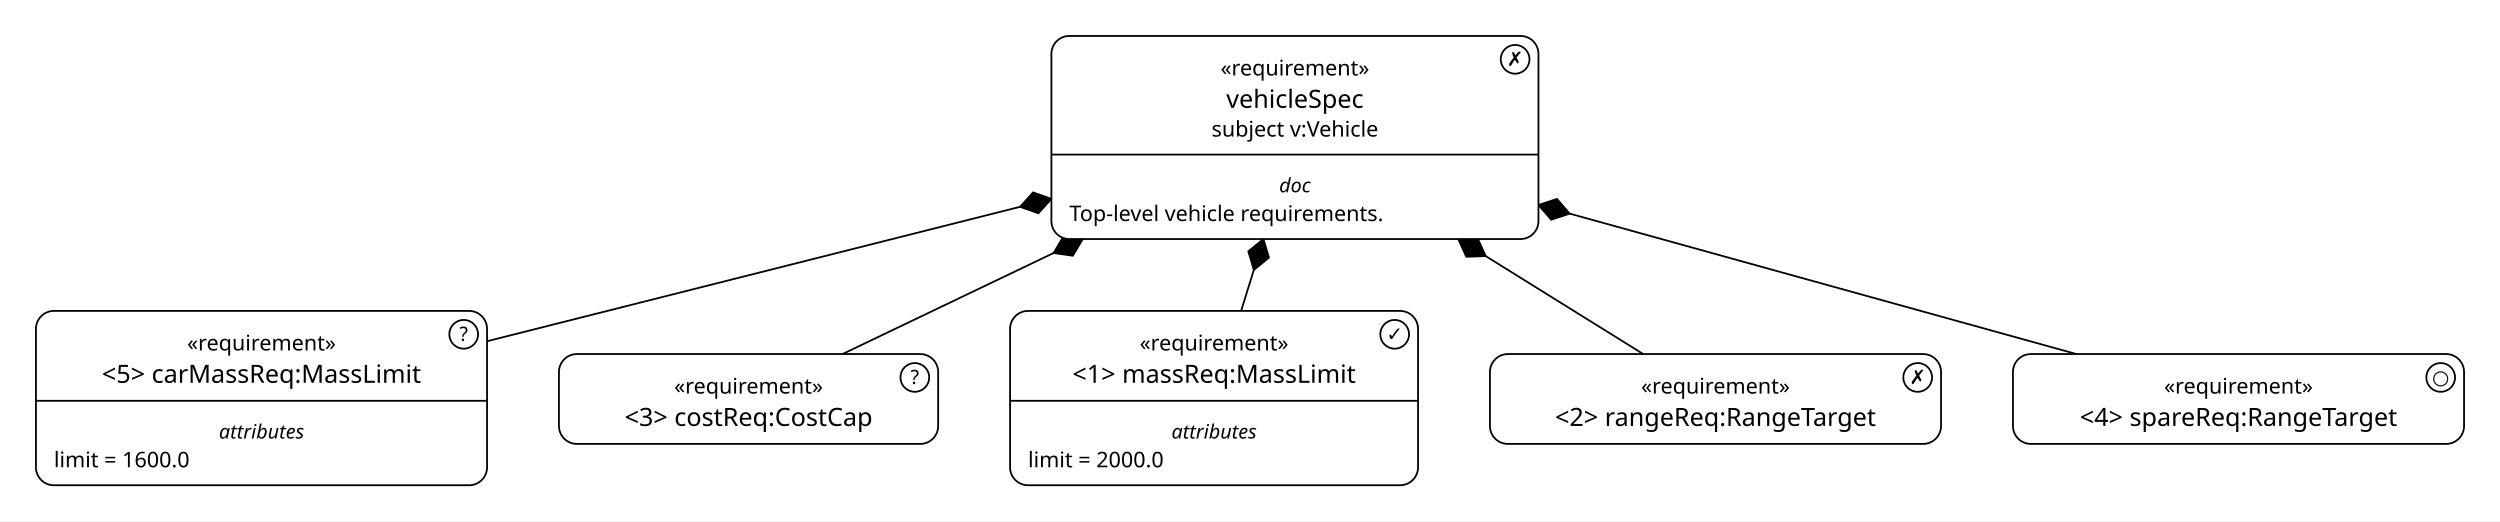
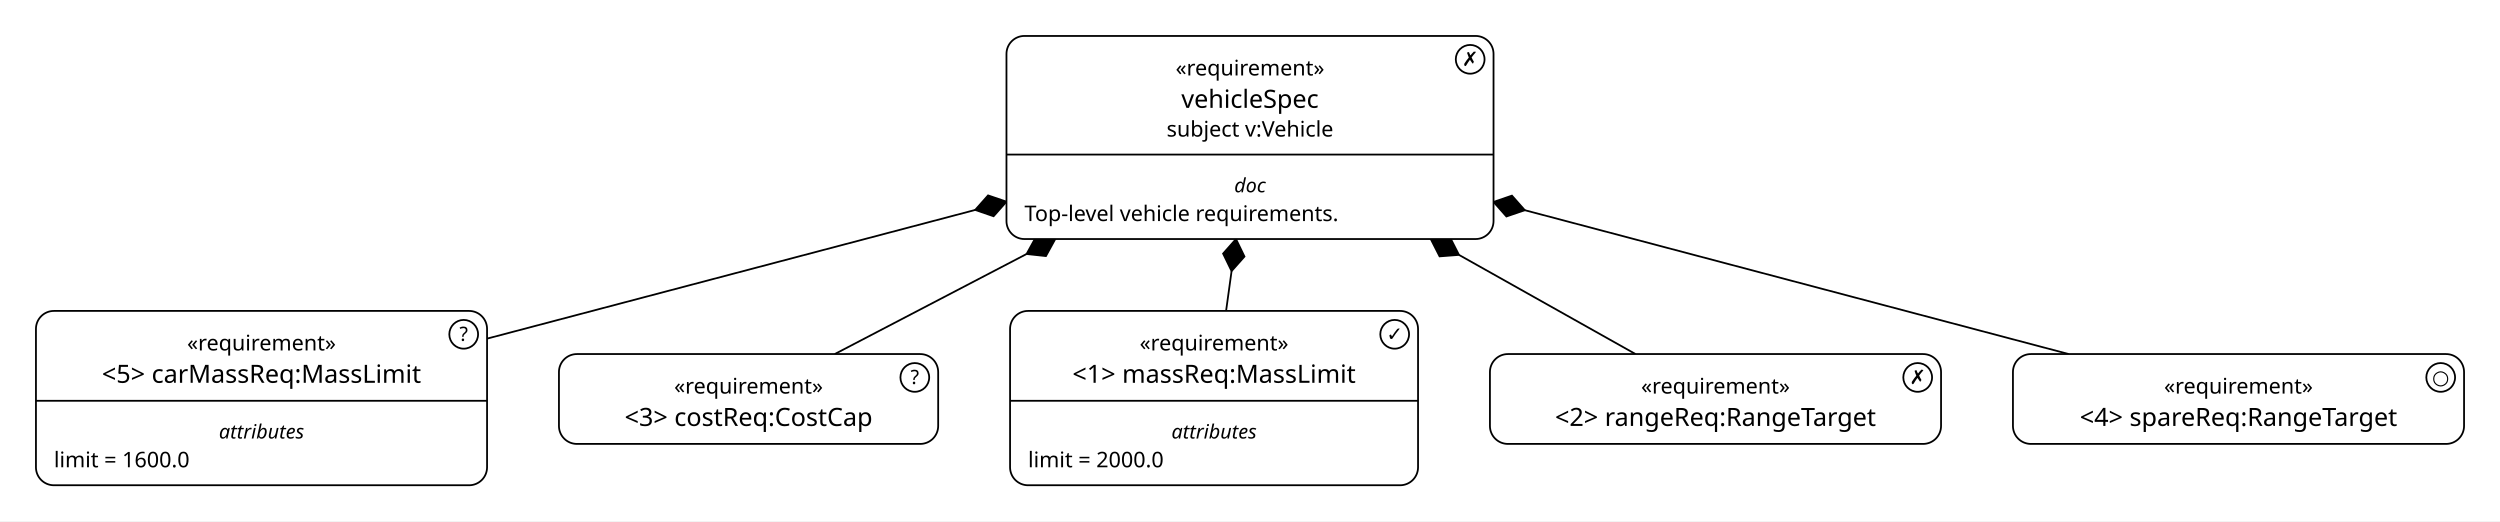
<svg xmlns="http://www.w3.org/2000/svg" width="1391" height="290" viewBox="0 0 1391 290" font-family="sans-serif">
  <rect x="0" y="0" width="1391" height="290" fill="#ffffff" />
-   <polyline points="567.55,115.07 271,189.85" fill="none" stroke="#000000" />
-   <polygon points="585,110.67 574.81,107.05 567.55,115.07 577.74,118.69" fill="#000000" stroke="#000000" />
-   <polyline points="586.22,140.77 468.73,197" fill="none" stroke="#000000" />
-   <polygon points="602.45,133 591.74,131.47 586.22,140.77 596.92,142.3" fill="#000000" stroke="#000000" />
-   <polyline points="697.63,150.19 690.55,173" fill="none" stroke="#000000" />
-   <polygon points="702.97,133 694.57,139.82 697.63,150.19 706.03,143.37" fill="#000000" stroke="#000000" />
-   <polyline points="826.65,142.5 914.29,197" fill="none" stroke="#000000" />
-   <polygon points="811.37,133 815.84,142.85 826.65,142.5 822.18,132.66" fill="#000000" stroke="#000000" />
-   <polyline points="873.35,118.86 1155.29,197" fill="none" stroke="#000000" />
-   <polygon points="856,114.05 863.07,122.24 873.35,118.86 866.28,110.67" fill="#000000" stroke="#000000" />
-   <rect x="585" y="20" width="271" height="113" rx="10" fill="#ffffff" stroke="#000000" />
-   <text x="720.5" y="42" text-anchor="middle" font-size="12">«requirement»</text>
-   <text x="720.5" y="60" text-anchor="middle" font-size="14">vehicleSpec</text>
-   <text x="720.5" y="76" text-anchor="middle" font-size="12">subject v:Vehicle</text>
-   <rect x="835" y="25" width="16" height="16" rx="8" fill="none" stroke="#000000" />
-   <text x="843" y="36.67" text-anchor="middle" font-size="11">✗</text>
-   <polyline points="585,86 856,86" fill="none" stroke="#000000" />
-   <text x="720.5" y="107" text-anchor="middle" font-size="11" font-style="italic">doc</text>
-   <text x="595" y="123" text-anchor="start" font-size="12">Top-level vehicle requirements.</text>
+   <polyline points="542.59,116.81 271,188.41" fill="none" stroke="#000000" />
+   <polygon points="560,112.22 549.77,108.72 542.59,116.81 552.83,120.32" fill="#000000" stroke="#000000" />
+   <polyline points="571.2,141.32 464.44,197" fill="none" stroke="#000000" />
+   <polygon points="587.16,133 576.41,131.84 571.2,141.32 581.95,142.48" fill="#000000" stroke="#000000" />
+   <polyline points="685.25,150.83 682.19,173" fill="none" stroke="#000000" />
+   <polygon points="687.71,133 680.53,141.1 685.25,150.83 692.42,142.74" fill="#000000" stroke="#000000" />
+   <polyline points="811.77,141.82 910,197" fill="none" stroke="#000000" />
+   <polygon points="796.07,133 800.98,142.64 811.77,141.82 806.86,132.18" fill="#000000" stroke="#000000" />
+   <polyline points="848.4,116.95 1151,197" fill="none" stroke="#000000" />
+   <polygon points="831,112.35 838.17,120.45 848.4,116.95 841.24,108.85" fill="#000000" stroke="#000000" />
+   <rect x="560" y="20" width="271" height="113" rx="10" fill="#ffffff" stroke="#000000" />
+   <text x="695.5" y="42" text-anchor="middle" font-size="12">«requirement»</text>
+   <text x="695.5" y="60" text-anchor="middle" font-size="14">vehicleSpec</text>
+   <text x="695.5" y="76" text-anchor="middle" font-size="12">subject v:Vehicle</text>
+   <rect x="810" y="25" width="16" height="16" rx="8" fill="none" stroke="#000000" />
+   <text x="818" y="36.67" text-anchor="middle" font-size="11">✗</text>
+   <polyline points="560,86 831,86" fill="none" stroke="#000000" />
+   <text x="695.5" y="107" text-anchor="middle" font-size="11" font-style="italic">doc</text>
+   <text x="570" y="123" text-anchor="start" font-size="12">Top-level vehicle requirements.</text>
  <rect x="20" y="173" width="251" height="97" rx="10" fill="#ffffff" stroke="#000000" />
  <text x="145.5" y="195" text-anchor="middle" font-size="12">«requirement»</text>
  <text x="145.5" y="213" text-anchor="middle" font-size="14">&lt;5&gt; carMassReq:MassLimit</text>
  <rect x="250" y="178" width="16" height="16" rx="8" fill="none" stroke="#000000" />
  <text x="258" y="189.67" text-anchor="middle" font-size="11">?</text>
  <polyline points="20,223 271,223" fill="none" stroke="#000000" />
  <text x="145.5" y="244" text-anchor="middle" font-size="11" font-style="italic">attributes</text>
  <text x="30" y="260" text-anchor="start" font-size="12">limit = 1600.0</text>
  <rect x="311" y="197" width="211" height="50" rx="10" fill="#ffffff" stroke="#000000" />
  <text x="416.5" y="219" text-anchor="middle" font-size="12">«requirement»</text>
  <text x="416.5" y="237" text-anchor="middle" font-size="14">&lt;3&gt; costReq:CostCap</text>
  <rect x="501" y="202" width="16" height="16" rx="8" fill="none" stroke="#000000" />
  <text x="509" y="213.67" text-anchor="middle" font-size="11">?</text>
  <rect x="562" y="173" width="227" height="97" rx="10" fill="#ffffff" stroke="#000000" />
  <text x="675.5" y="195" text-anchor="middle" font-size="12">«requirement»</text>
  <text x="675.5" y="213" text-anchor="middle" font-size="14">&lt;1&gt; massReq:MassLimit</text>
  <rect x="768" y="178" width="16" height="16" rx="8" fill="none" stroke="#000000" />
  <text x="776" y="189.67" text-anchor="middle" font-size="11">✓</text>
  <polyline points="562,223 789,223" fill="none" stroke="#000000" />
  <text x="675.5" y="244" text-anchor="middle" font-size="11" font-style="italic">attributes</text>
  <text x="572" y="260" text-anchor="start" font-size="12">limit = 2000.0</text>
  <rect x="829" y="197" width="251" height="50" rx="10" fill="#ffffff" stroke="#000000" />
  <text x="954.5" y="219" text-anchor="middle" font-size="12">«requirement»</text>
  <text x="954.5" y="237" text-anchor="middle" font-size="14">&lt;2&gt; rangeReq:RangeTarget</text>
  <rect x="1059" y="202" width="16" height="16" rx="8" fill="none" stroke="#000000" />
  <text x="1067" y="213.67" text-anchor="middle" font-size="11">✗</text>
  <rect x="1120" y="197" width="251" height="50" rx="10" fill="#ffffff" stroke="#000000" />
  <text x="1245.5" y="219" text-anchor="middle" font-size="12">«requirement»</text>
  <text x="1245.5" y="237" text-anchor="middle" font-size="14">&lt;4&gt; spareReq:RangeTarget</text>
  <rect x="1350" y="202" width="16" height="16" rx="8" fill="none" stroke="#000000" />
  <text x="1358" y="213.67" text-anchor="middle" font-size="11">○</text>
</svg>
